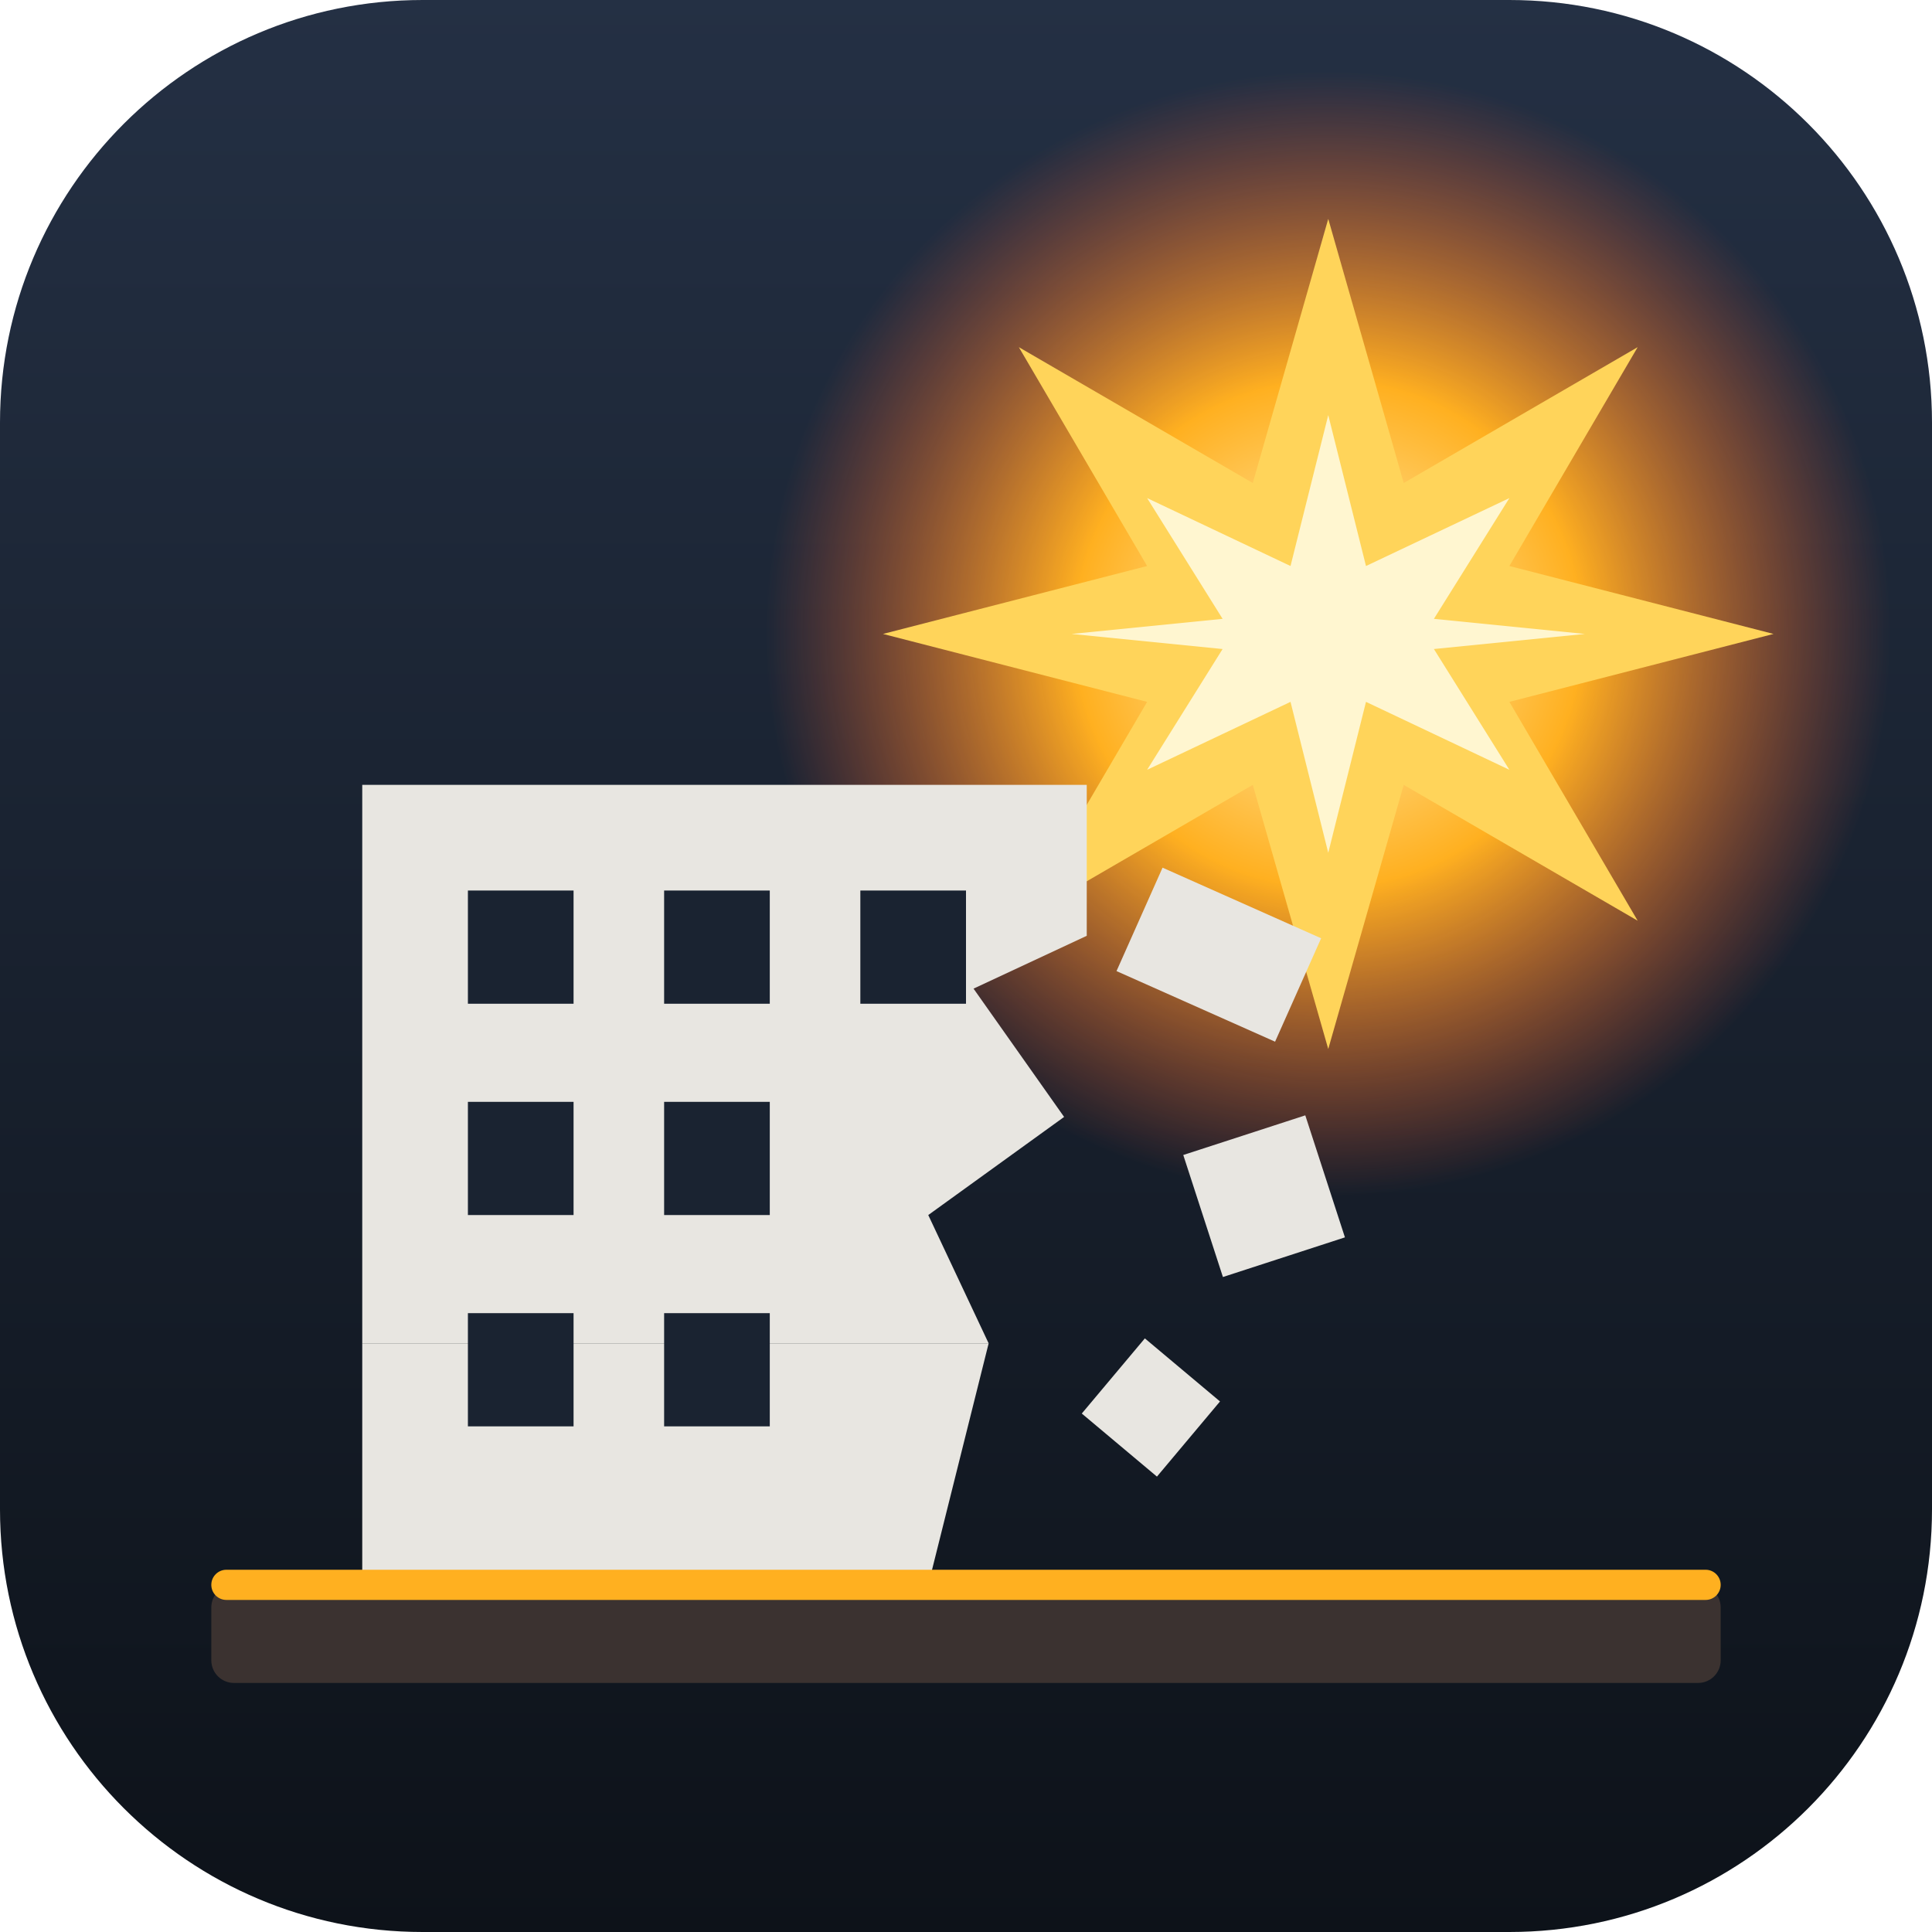
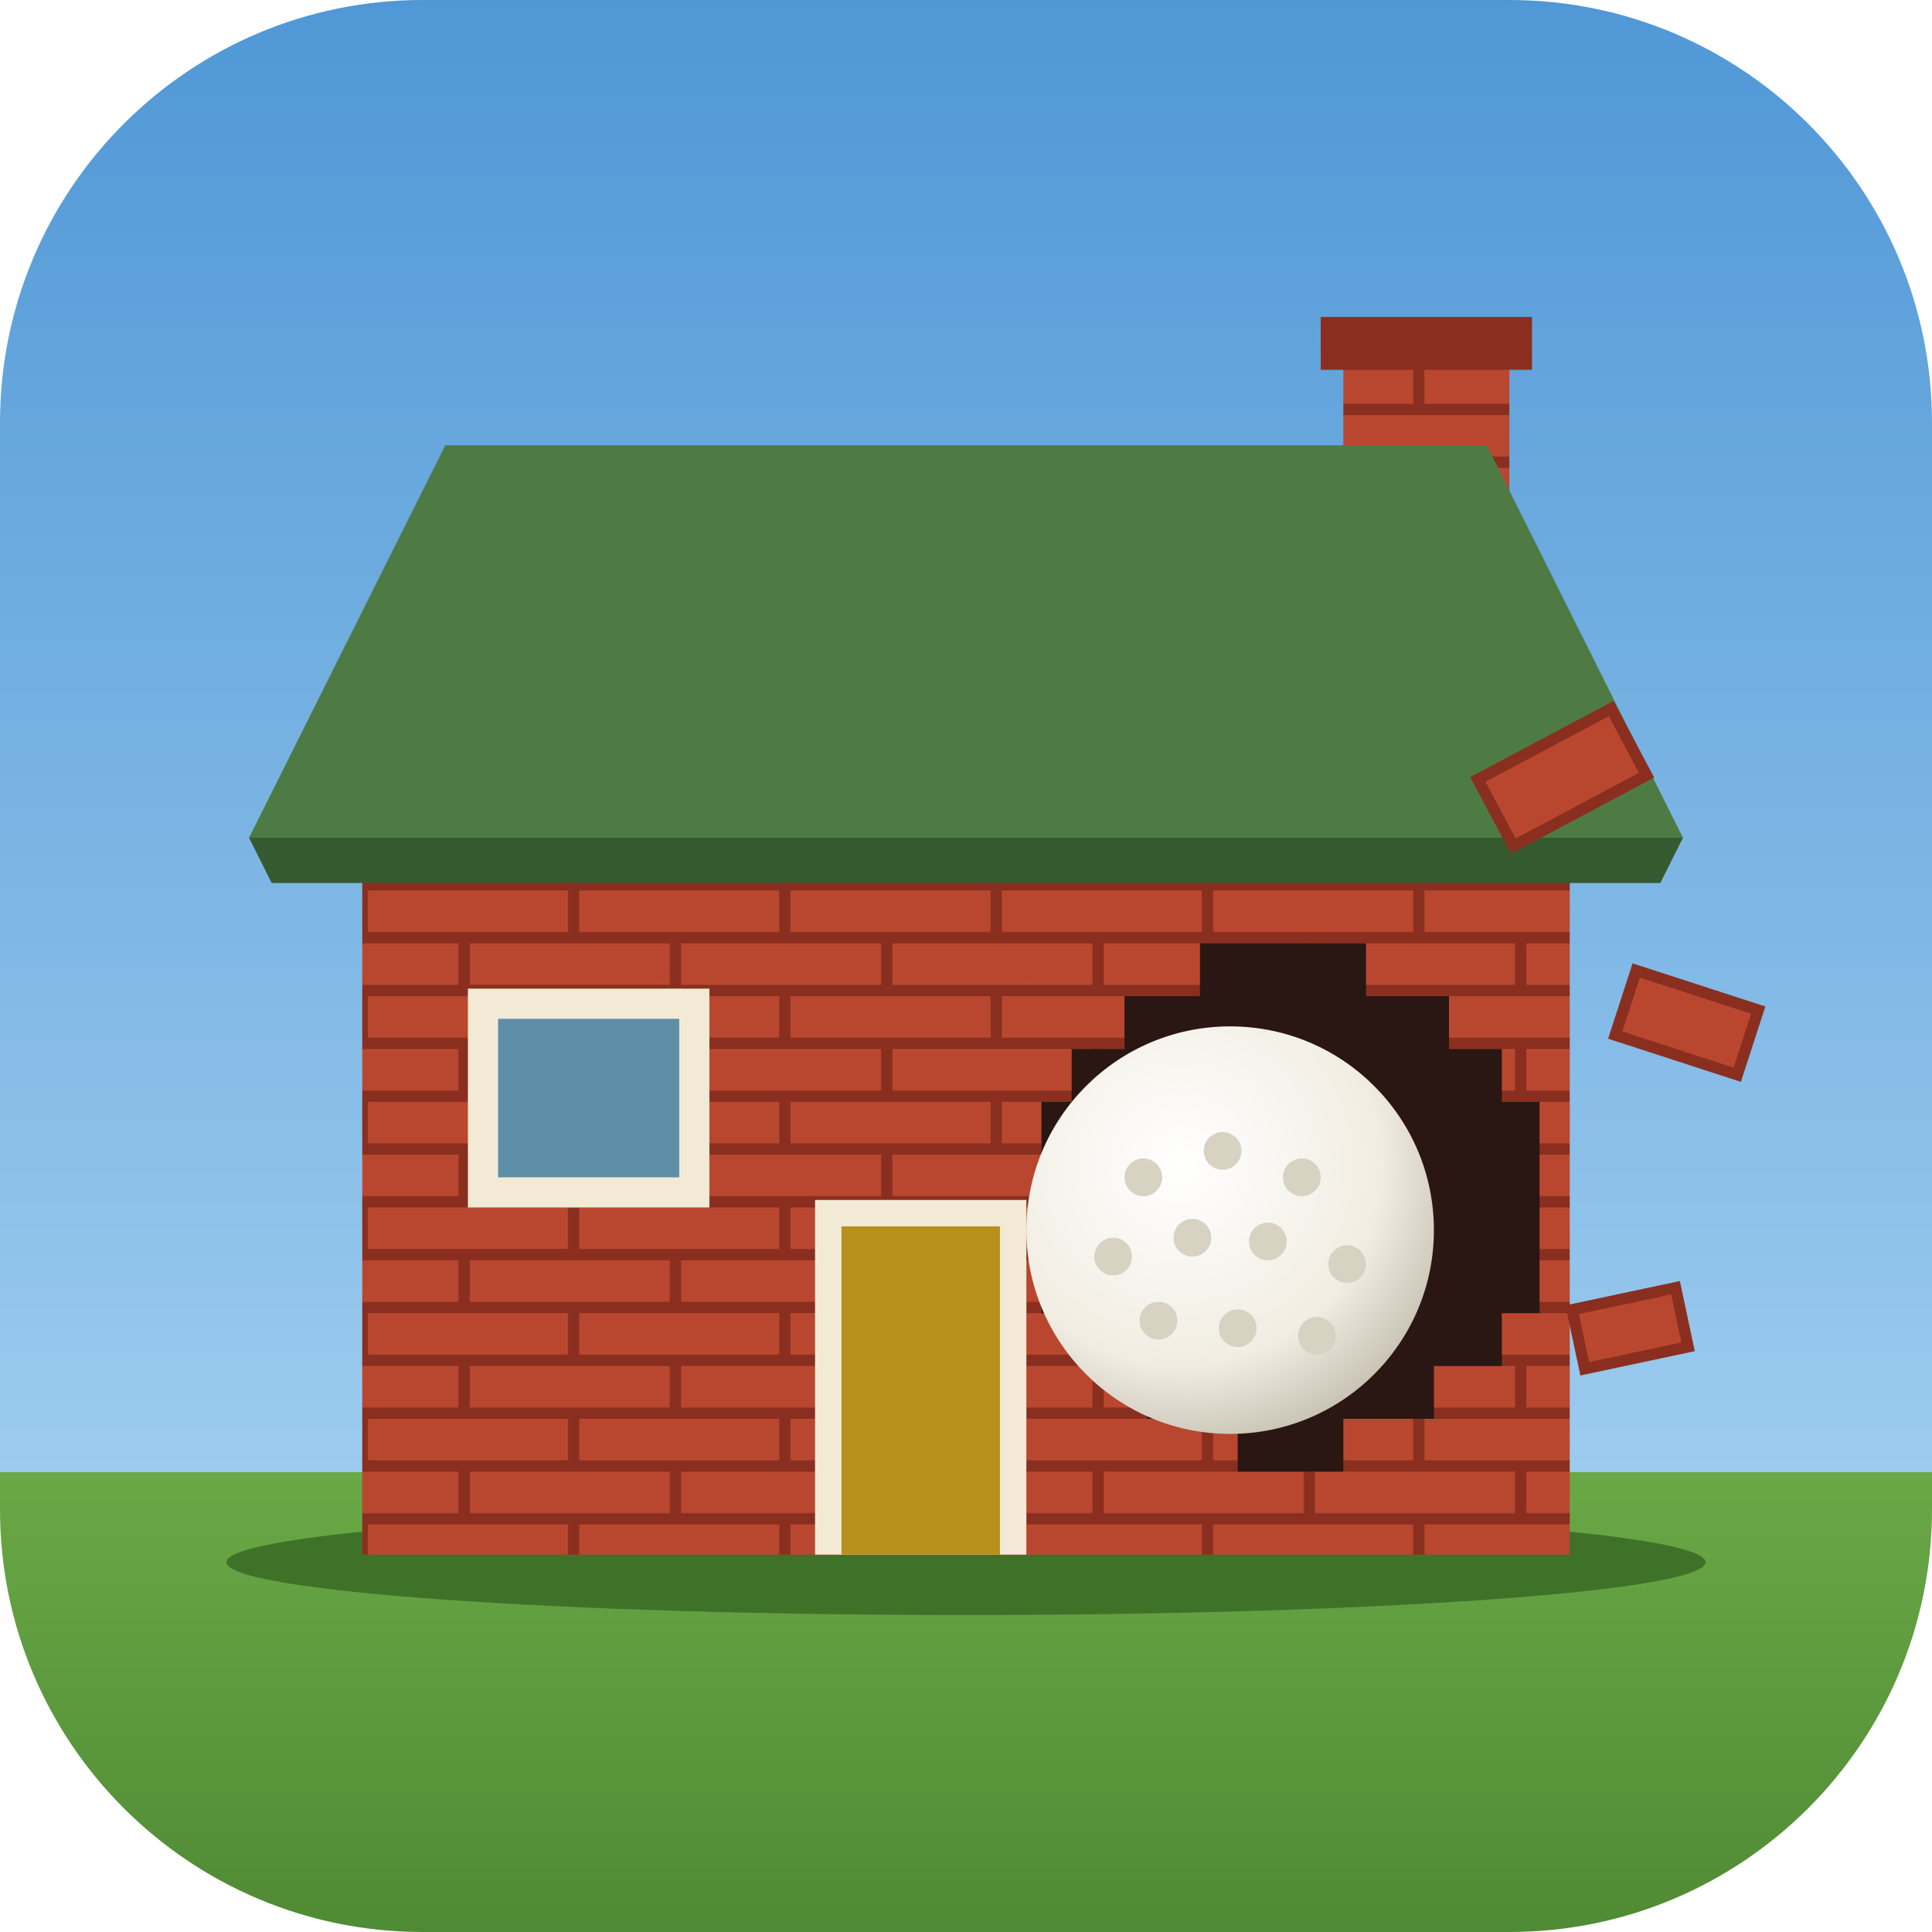
<svg xmlns="http://www.w3.org/2000/svg" viewBox="0 0 512 512">
  <defs>
    <linearGradient id="bg" x1="0" y1="0" x2="0" y2="1">
-       <stop offset="0" stop-color="#243044" />
-       <stop offset="1" stop-color="#0d1219" />
+       <stop offset="0" stop-color="#4f97d6" />
+       <stop offset="0.76" stop-color="#9ccbee" />
+       <stop offset="0.76" stop-color="#6aa846" />
+       <stop offset="1" stop-color="#4f8a34" />
    </linearGradient>
-     <radialGradient id="glow" cx="0.5" cy="0.5" r="0.5">
-       <stop offset="0" stop-color="#fff3c0" />
-       <stop offset="0.45" stop-color="#ffb020" />
-       <stop offset="1" stop-color="#ff5a36" stop-opacity="0" />
+     <pattern id="brick" width="56" height="28" patternUnits="userSpaceOnUse" x="96" y="222">
+       <rect width="56" height="28" fill="#b9472f" />
+       <path d="M0 26.5 H56 M0 12.5 H56 M27 0 V12.5 M0 14 V26.5 M56 14 V26.5" stroke="#8a2f1f" stroke-width="3" fill="none" />
+     </pattern>
+     <radialGradient id="ball" cx="0.38" cy="0.34" r="0.7">
+       <stop offset="0" stop-color="#ffffff" />
+       <stop offset="0.7" stop-color="#f1ede2" />
+       <stop offset="1" stop-color="#c9c3b4" />
    </radialGradient>
  </defs>
  <rect width="512" height="512" rx="112" fill="url(#bg)" />
-   <circle cx="352" cy="168" r="150" fill="url(#glow)" />
-   <polygon fill="#ffd45a" points="352,58 372,128 434,92 400,150 470,168 400,186 434,244 372,208 352,278 332,208 270,244 304,186 234,168 304,150 270,92 332,128" />
-   <polygon fill="#fff6d0" points="352,110 362,150 400,132 380,164 420,168 380,172 400,204 362,186 352,226 342,186 304,204 324,172 284,168 324,164 304,132 342,150" />
-   <path fill="#e8e6e1" d="M96 208 H288 V248 L258 262 L282 296 L246 322 L262 356 H96 Z" />
-   <path fill="#e8e6e1" d="M96 356 H262 L246 420 H96 Z" />
-   <g fill="#1a2331">
-     <rect x="124" y="236" width="28" height="30" />
-     <rect x="176" y="236" width="28" height="30" />
-     <rect x="228" y="236" width="28" height="30" />
-     <rect x="124" y="292" width="28" height="30" />
-     <rect x="176" y="292" width="28" height="30" />
-     <rect x="124" y="348" width="28" height="30" />
-     <rect x="176" y="348" width="28" height="30" />
+   <g id="art">
+     <ellipse cx="256" cy="414" rx="196" ry="14" fill="#3f7229" />
+     <rect x="356" y="92" width="44" height="100" fill="url(#brick)" />
+     <rect x="350" y="84" width="56" height="14" fill="#8a2f1f" />
+     <rect x="96" y="216" width="320" height="196" fill="url(#brick)" />
+     <polygon points="118,118 394,118 446,222 66,222" fill="#4e7b44" />
+     <polygon points="66,222 446,222 440,234 72,234" fill="#365a2f" />
+     <g fill="#f3ead6">
+       <rect x="124" y="262" width="64" height="58" />
+       <rect x="216" y="318" width="56" height="94" />
+     </g>
+     <rect x="132" y="270" width="48" height="42" fill="#5f8fa8" />
+     <rect x="223" y="325" width="42" height="87" fill="#b8901c" />
+     <polygon points="362,250 362,264 384,264 384,278 398,278 398,292 408,292 408,348 398,348 398,362 380,362 380,376 356,376 356,390 328,390 328,376 304,376 304,362 286,362 286,348 276,348 276,292 284,292 284,278 298,278 298,264 318,264 318,250" fill="#2a1612" />
+     <g fill="#b9472f" stroke="#8a2f1f" stroke-width="3">
+       <rect x="394" y="196" width="40" height="20" transform="rotate(-28 414 206)" />
+       <rect x="430" y="262" width="34" height="18" transform="rotate(18 447 271)" />
+       <rect x="418" y="344" width="28" height="16" transform="rotate(-12 432 352)" />
+     </g>
+     <circle cx="326" cy="326" r="54" fill="url(#ball)" />
+     <g fill="#d8d2c3">
+       <circle cx="303" cy="312" r="5" />
+       <circle cx="324" cy="305" r="5" />
+       <circle cx="345" cy="312" r="5" />
+       <circle cx="295" cy="333" r="5" />
+       <circle cx="316" cy="328" r="5" />
+       <circle cx="336" cy="329" r="5" />
+       <circle cx="357" cy="335" r="5" />
+       <circle cx="307" cy="350" r="5" />
+       <circle cx="328" cy="352" r="5" />
+       <circle cx="349" cy="354" r="5" />
+     </g>
  </g>
-   <g fill="#e8e6e1">
-     <rect x="300" y="238" width="46" height="30" transform="rotate(24 323 253)" />
-     <rect x="318" y="300" width="34" height="34" transform="rotate(-18 335 317)" />
-     <rect x="292" y="360" width="26" height="26" transform="rotate(40 305 373)" />
-   </g>
-   <rect x="56" y="420" width="400" height="26" rx="6" fill="#3b3230" />
-   <rect x="56" y="416" width="400" height="8" rx="4" fill="#ffb020" />
</svg>
